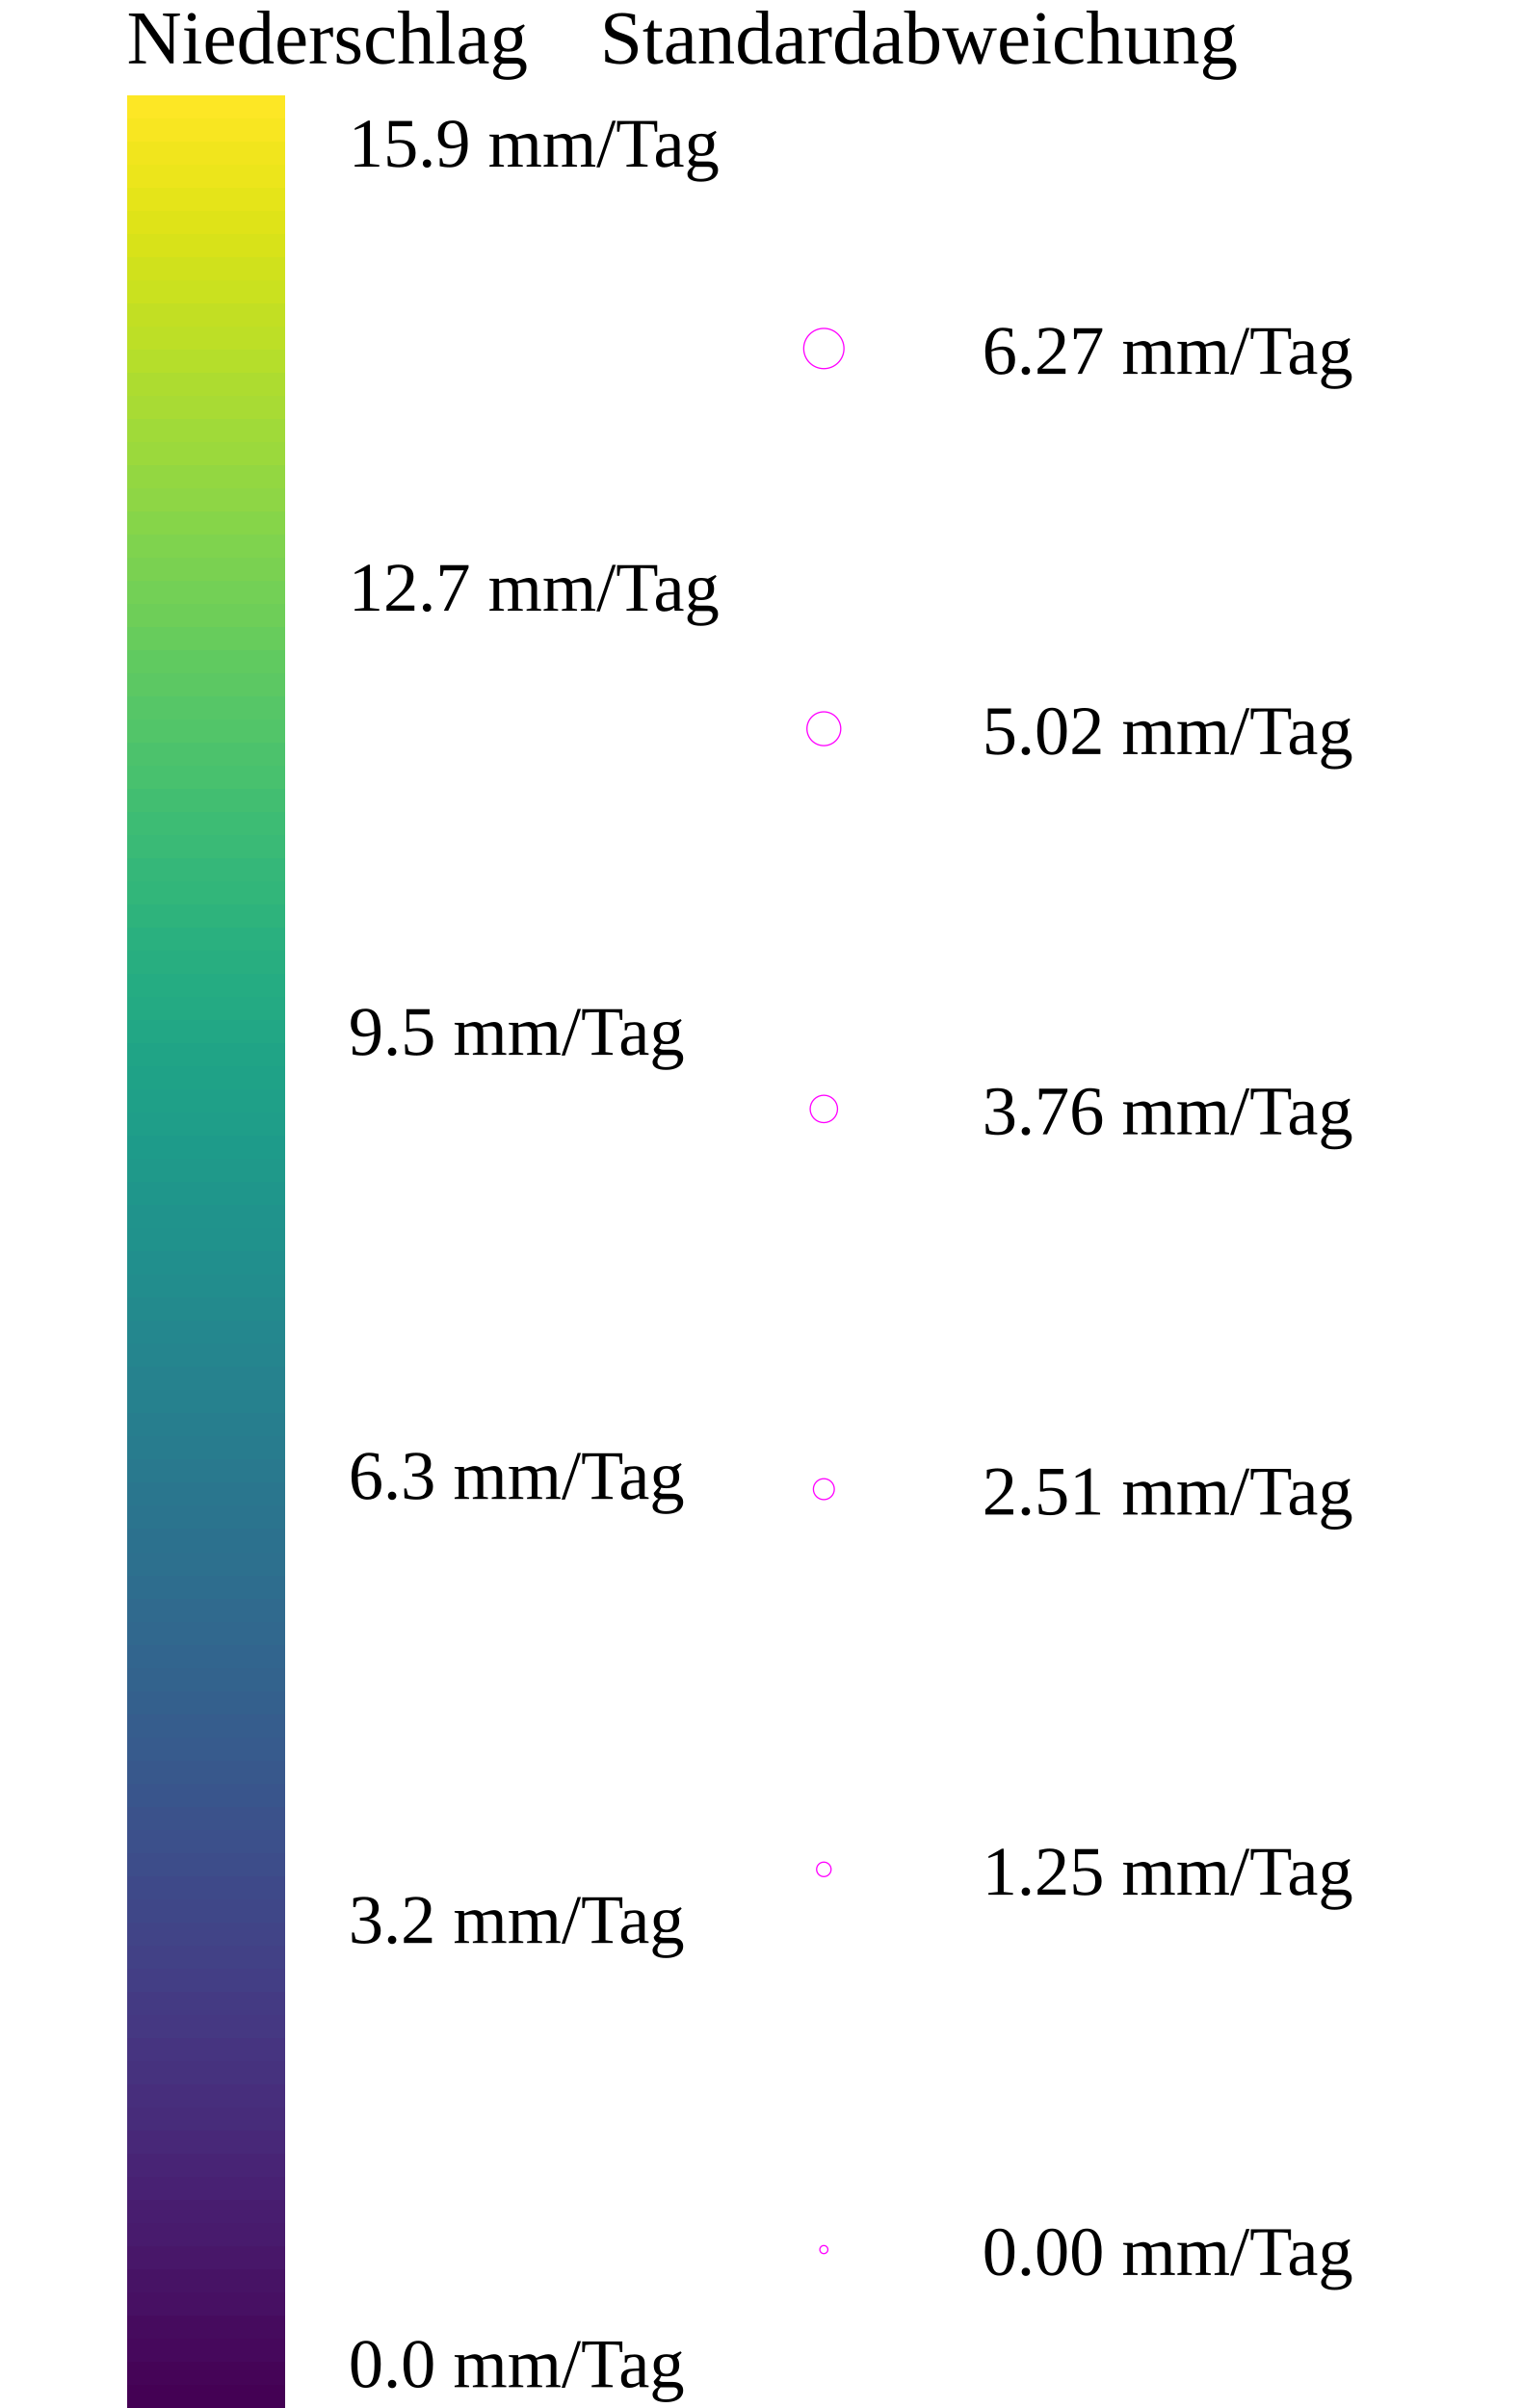
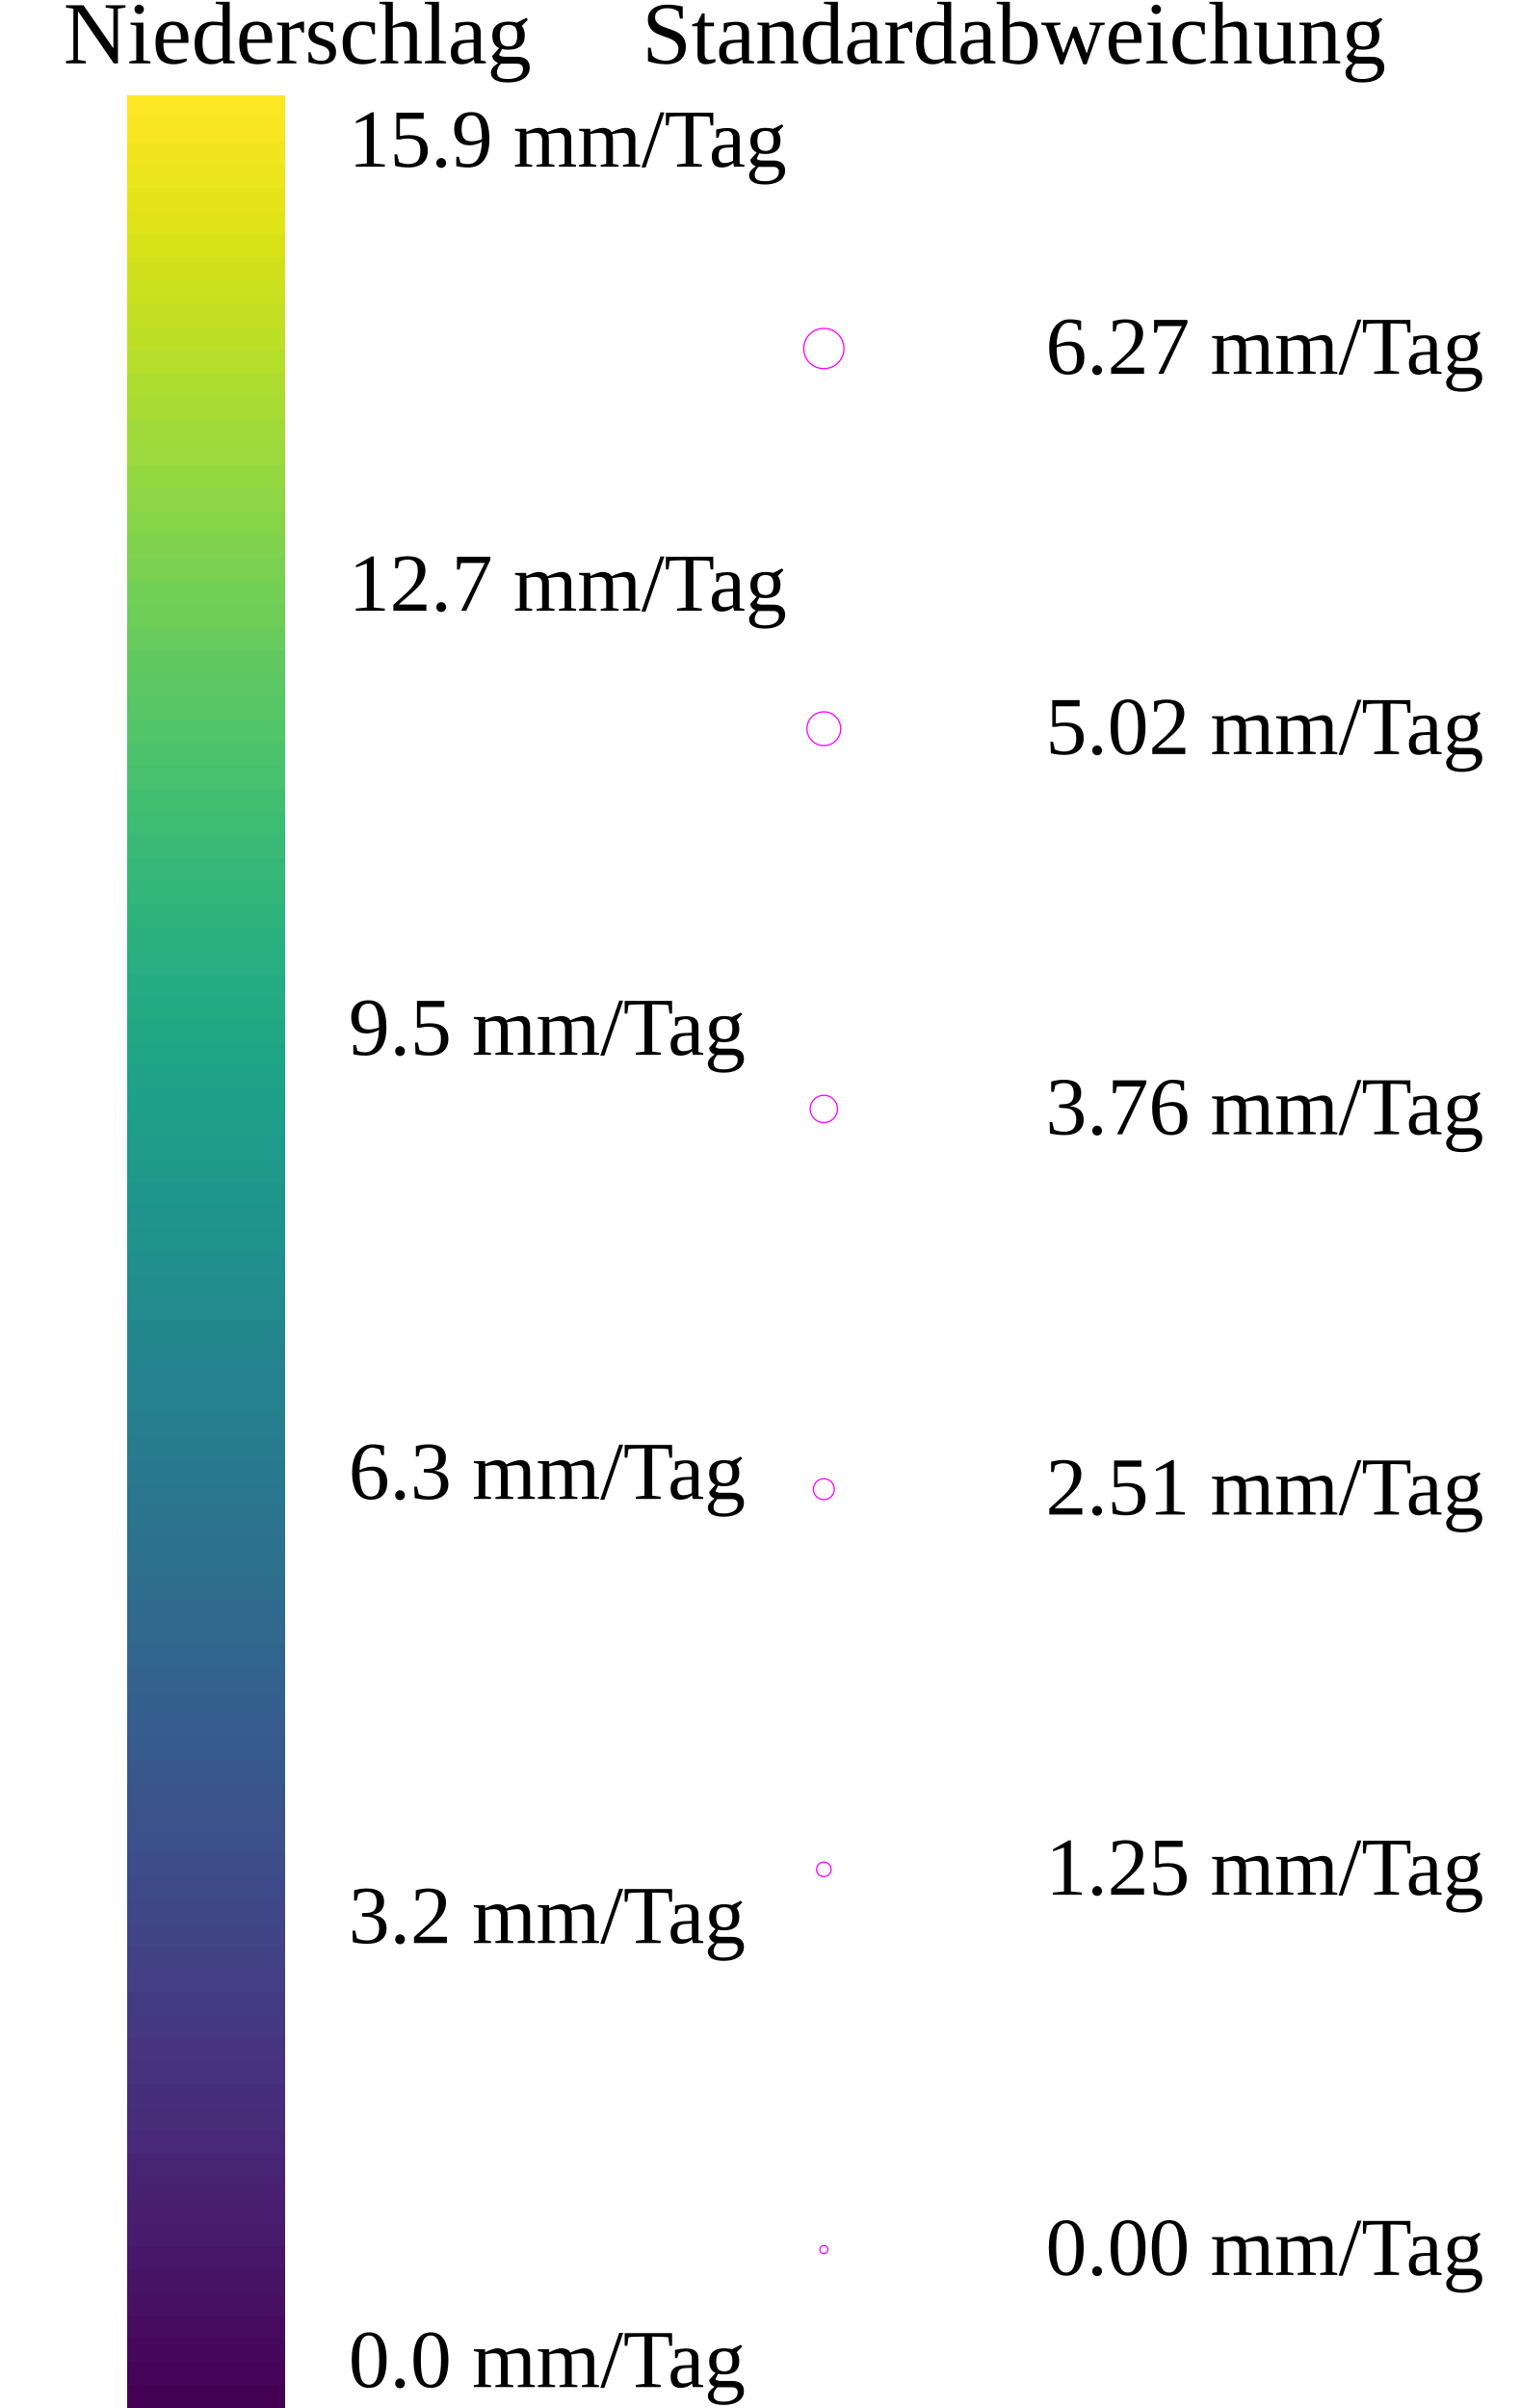
<svg xmlns="http://www.w3.org/2000/svg" width="240" height="380">
  <rect x="20" y="376.35" width="25" height="3.65" fill="#440154" shape-rendering="crispEdges" />
  <rect x="20" y="372.7" width="25" height="3.65" fill="#450457" shape-rendering="crispEdges" />
  <rect x="20" y="369.05" width="25" height="3.65" fill="#46085c" shape-rendering="crispEdges" />
  <rect x="20" y="365.4" width="25" height="3.65" fill="#460b5e" shape-rendering="crispEdges" />
  <rect x="20" y="361.75" width="25" height="3.65" fill="#471063" shape-rendering="crispEdges" />
  <rect x="20" y="358.1" width="25" height="3.65" fill="#471365" shape-rendering="crispEdges" />
  <rect x="20" y="354.45" width="25" height="3.65" fill="#481769" shape-rendering="crispEdges" />
  <rect x="20" y="350.8" width="25" height="3.65" fill="#481b6d" shape-rendering="crispEdges" />
  <rect x="20" y="347.15" width="25" height="3.65" fill="#481d6f" shape-rendering="crispEdges" />
  <rect x="20" y="343.5" width="25" height="3.65" fill="#482173" shape-rendering="crispEdges" />
  <rect x="20" y="339.85" width="25" height="3.65" fill="#482475" shape-rendering="crispEdges" />
  <rect x="20" y="336.2" width="25" height="3.65" fill="#482878" shape-rendering="crispEdges" />
  <rect x="20" y="332.55" width="25" height="3.65" fill="#472c7a" shape-rendering="crispEdges" />
  <rect x="20" y="328.9" width="25" height="3.65" fill="#472e7c" shape-rendering="crispEdges" />
  <rect x="20" y="325.25" width="25" height="3.65" fill="#46327e" shape-rendering="crispEdges" />
  <rect x="20" y="321.6" width="25" height="3.65" fill="#463480" shape-rendering="crispEdges" />
  <rect x="20" y="317.95" width="25" height="3.65" fill="#453882" shape-rendering="crispEdges" />
  <rect x="20" y="314.3" width="25" height="3.65" fill="#443a83" shape-rendering="crispEdges" />
  <rect x="20" y="310.65" width="25" height="3.65" fill="#433e85" shape-rendering="crispEdges" />
  <rect x="20" y="307" width="25" height="3.65" fill="#424186" shape-rendering="crispEdges" />
  <rect x="20" y="303.35" width="25" height="3.65" fill="#414487" shape-rendering="crispEdges" />
  <rect x="20" y="299.7" width="25" height="3.65" fill="#3f4788" shape-rendering="crispEdges" />
  <rect x="20" y="296.05" width="25" height="3.65" fill="#3e4989" shape-rendering="crispEdges" />
  <rect x="20" y="292.4" width="25" height="3.65" fill="#3d4d8a" shape-rendering="crispEdges" />
  <rect x="20" y="288.75" width="25" height="3.65" fill="#3c508b" shape-rendering="crispEdges" />
  <rect x="20" y="285.1" width="25" height="3.65" fill="#3b528b" shape-rendering="crispEdges" />
  <rect x="20" y="281.45" width="25" height="3.65" fill="#39558c" shape-rendering="crispEdges" />
  <rect x="20" y="277.8" width="25" height="3.65" fill="#38588c" shape-rendering="crispEdges" />
  <rect x="20" y="274.15" width="25" height="3.65" fill="#375b8d" shape-rendering="crispEdges" />
  <rect x="20" y="270.5" width="25" height="3.65" fill="#365d8d" shape-rendering="crispEdges" />
  <rect x="20" y="266.85" width="25" height="3.65" fill="#34608d" shape-rendering="crispEdges" />
  <rect x="20" y="263.2" width="25" height="3.65" fill="#33638d" shape-rendering="crispEdges" />
  <rect x="20" y="259.55" width="25" height="3.65" fill="#32658e" shape-rendering="crispEdges" />
  <rect x="20" y="255.9" width="25" height="3.65" fill="#31688e" shape-rendering="crispEdges" />
  <rect x="20" y="252.25" width="25" height="3.65" fill="#306a8e" shape-rendering="crispEdges" />
  <rect x="20" y="248.6" width="25" height="3.65" fill="#2e6d8e" shape-rendering="crispEdges" />
  <rect x="20" y="244.95" width="25" height="3.65" fill="#2d708e" shape-rendering="crispEdges" />
  <rect x="20" y="241.3" width="25" height="3.65" fill="#2c718e" shape-rendering="crispEdges" />
  <rect x="20" y="237.65" width="25" height="3.65" fill="#2b748e" shape-rendering="crispEdges" />
  <rect x="20" y="234" width="25" height="3.65" fill="#2a768e" shape-rendering="crispEdges" />
  <rect x="20" y="230.35" width="25" height="3.65" fill="#29798e" shape-rendering="crispEdges" />
  <rect x="20" y="226.7" width="25" height="3.65" fill="#287c8e" shape-rendering="crispEdges" />
  <rect x="20" y="223.05" width="25" height="3.65" fill="#277e8e" shape-rendering="crispEdges" />
  <rect x="20" y="219.4" width="25" height="3.65" fill="#26818e" shape-rendering="crispEdges" />
  <rect x="20" y="215.75" width="25" height="3.65" fill="#26828e" shape-rendering="crispEdges" />
  <rect x="20" y="212.1" width="25" height="3.65" fill="#25858e" shape-rendering="crispEdges" />
  <rect x="20" y="208.45" width="25" height="3.65" fill="#24878e" shape-rendering="crispEdges" />
  <rect x="20" y="204.8" width="25" height="3.65" fill="#238a8d" shape-rendering="crispEdges" />
  <rect x="20" y="201.15" width="25" height="3.65" fill="#228d8d" shape-rendering="crispEdges" />
  <rect x="20" y="197.5" width="25" height="3.65" fill="#218f8d" shape-rendering="crispEdges" />
  <rect x="20" y="193.85" width="25" height="3.65" fill="#20928c" shape-rendering="crispEdges" />
  <rect x="20" y="190.2" width="25" height="3.65" fill="#20938c" shape-rendering="crispEdges" />
  <rect x="20" y="186.55" width="25" height="3.65" fill="#1f968b" shape-rendering="crispEdges" />
  <rect x="20" y="182.9" width="25" height="3.65" fill="#1f998a" shape-rendering="crispEdges" />
  <rect x="20" y="179.25" width="25" height="3.65" fill="#1e9b8a" shape-rendering="crispEdges" />
  <rect x="20" y="175.6" width="25" height="3.65" fill="#1f9e89" shape-rendering="crispEdges" />
  <rect x="20" y="171.95" width="25" height="3.65" fill="#1fa088" shape-rendering="crispEdges" />
  <rect x="20" y="168.3" width="25" height="3.65" fill="#1fa287" shape-rendering="crispEdges" />
  <rect x="20" y="164.65" width="25" height="3.65" fill="#20a486" shape-rendering="crispEdges" />
  <rect x="20" y="161" width="25" height="3.65" fill="#22a785" shape-rendering="crispEdges" />
  <rect x="20" y="157.35" width="25" height="3.65" fill="#24aa83" shape-rendering="crispEdges" />
  <rect x="20" y="153.7" width="25" height="3.65" fill="#25ac82" shape-rendering="crispEdges" />
  <rect x="20" y="150.05" width="25" height="3.65" fill="#28ae80" shape-rendering="crispEdges" />
  <rect x="20" y="146.4" width="25" height="3.65" fill="#2ab07f" shape-rendering="crispEdges" />
  <rect x="20" y="142.75" width="25" height="3.65" fill="#2eb37c" shape-rendering="crispEdges" />
  <rect x="20" y="139.1" width="25" height="3.65" fill="#32b67a" shape-rendering="crispEdges" />
  <rect x="20" y="135.45" width="25" height="3.65" fill="#35b779" shape-rendering="crispEdges" />
  <rect x="20" y="131.8" width="25" height="3.65" fill="#3aba76" shape-rendering="crispEdges" />
  <rect x="20" y="128.15" width="25" height="3.65" fill="#3dbc74" shape-rendering="crispEdges" />
  <rect x="20" y="124.5" width="25" height="3.65" fill="#42be71" shape-rendering="crispEdges" />
  <rect x="20" y="120.85" width="25" height="3.65" fill="#48c16e" shape-rendering="crispEdges" />
  <rect x="20" y="117.2" width="25" height="3.65" fill="#4cc26c" shape-rendering="crispEdges" />
  <rect x="20" y="113.55" width="25" height="3.65" fill="#52c569" shape-rendering="crispEdges" />
  <rect x="20" y="109.9" width="25" height="3.65" fill="#56c667" shape-rendering="crispEdges" />
  <rect x="20" y="106.25" width="25" height="3.65" fill="#5cc863" shape-rendering="crispEdges" />
  <rect x="20" y="102.6" width="25" height="3.65" fill="#60ca60" shape-rendering="crispEdges" />
  <rect x="20" y="98.95" width="25" height="3.65" fill="#67cc5c" shape-rendering="crispEdges" />
  <rect x="20" y="95.3" width="25" height="3.65" fill="#6ece58" shape-rendering="crispEdges" />
  <rect x="20" y="91.65" width="25" height="3.65" fill="#73d056" shape-rendering="crispEdges" />
  <rect x="20" y="88" width="25" height="3.65" fill="#7ad151" shape-rendering="crispEdges" />
  <rect x="20" y="84.35" width="25" height="3.65" fill="#7fd34e" shape-rendering="crispEdges" />
  <rect x="20" y="80.7" width="25" height="3.65" fill="#86d549" shape-rendering="crispEdges" />
  <rect x="20" y="77.05" width="25" height="3.65" fill="#8ed645" shape-rendering="crispEdges" />
  <rect x="20" y="73.4" width="25" height="3.65" fill="#93d741" shape-rendering="crispEdges" />
  <rect x="20" y="69.75" width="25" height="3.65" fill="#9bd93c" shape-rendering="crispEdges" />
  <rect x="20" y="66.1" width="25" height="3.65" fill="#a0da39" shape-rendering="crispEdges" />
  <rect x="20" y="62.45" width="25" height="3.65" fill="#a8db34" shape-rendering="crispEdges" />
  <rect x="20" y="58.8" width="25" height="3.65" fill="#addc30" shape-rendering="crispEdges" />
  <rect x="20" y="55.15" width="25" height="3.65" fill="#b5de2b" shape-rendering="crispEdges" />
  <rect x="20" y="51.5" width="25" height="3.65" fill="#bddf26" shape-rendering="crispEdges" />
  <rect x="20" y="47.85" width="25" height="3.65" fill="#c2df23" shape-rendering="crispEdges" />
  <rect x="20" y="44.2" width="25" height="3.65" fill="#cae11f" shape-rendering="crispEdges" />
  <rect x="20" y="40.55" width="25" height="3.65" fill="#d0e11c" shape-rendering="crispEdges" />
  <rect x="20" y="36.9" width="25" height="3.65" fill="#d8e219" shape-rendering="crispEdges" />
  <rect x="20" y="33.25" width="25" height="3.65" fill="#dfe318" shape-rendering="crispEdges" />
  <rect x="20" y="29.6" width="25" height="3.65" fill="#e5e419" shape-rendering="crispEdges" />
  <rect x="20" y="25.95" width="25" height="3.65" fill="#ece51b" shape-rendering="crispEdges" />
  <rect x="20" y="22.3" width="25" height="3.65" fill="#f1e51d" shape-rendering="crispEdges" />
  <rect x="20" y="18.65" width="25" height="3.65" fill="#f8e621" shape-rendering="crispEdges" />
  <rect x="20" y="15" width="25" height="3.65" fill="#fde725" shape-rendering="crispEdges" />
-   <text x="55" y="376.7" font-size="11">0.0 mm/Tag</text>
-   <text x="55" y="306.62" font-size="11">3.2 mm/Tag</text>
-   <text x="55" y="236.54" font-size="11">6.3 mm/Tag</text>
-   <text x="55" y="166.46" font-size="11">9.5 mm/Tag</text>
-   <text x="55" y="96.38" font-size="11">12.7 mm/Tag</text>
-   <text x="55" y="26.3" font-size="11">15.9 mm/Tag</text>
-   <text x="20" y="10" font-size="12">Niederschlag</text>
+   <text x="55" y="376.7" font-size="13">0.0 mm/Tag</text>
+   <text x="55" y="306.62" font-size="13">3.2 mm/Tag</text>
+   <text x="55" y="236.54" font-size="13">6.3 mm/Tag</text>
+   <text x="55" y="166.46" font-size="13">9.5 mm/Tag</text>
+   <text x="55" y="96.38" font-size="13">12.7 mm/Tag</text>
+   <text x="55" y="26.3" font-size="13">15.9 mm/Tag</text>
+   <text x="10" y="10" font-size="14">Niederschlag</text>
  <g transform="translate(130,55)">
    <circle r="3.175" fill="none" stroke="#FF00FF" stroke-width="0.2" />
  </g>
-   <text x="155" y="59" font-size="11">6.27 mm/Tag</text>
+   <text x="165" y="59" font-size="13">6.27 mm/Tag</text>
  <g transform="translate(130,115)">
    <circle r="2.667" fill="none" stroke="#FF00FF" stroke-width="0.2" />
  </g>
-   <text x="155" y="119" font-size="11">5.02 mm/Tag</text>
+   <text x="165" y="119" font-size="13">5.02 mm/Tag</text>
  <g transform="translate(130,175)">
    <circle r="2.159" fill="none" stroke="#FF00FF" stroke-width="0.2" />
  </g>
-   <text x="155" y="179" font-size="11">3.76 mm/Tag</text>
+   <text x="165" y="179" font-size="13">3.76 mm/Tag</text>
  <g transform="translate(130,235)">
    <circle r="1.651" fill="none" stroke="#FF00FF" stroke-width="0.2" />
  </g>
-   <text x="155" y="239" font-size="11">2.51 mm/Tag</text>
+   <text x="165" y="239" font-size="13">2.51 mm/Tag</text>
  <g transform="translate(130,295)">
    <circle r="1.143" fill="none" stroke="#FF00FF" stroke-width="0.2" />
  </g>
-   <text x="155" y="299" font-size="11">1.25 mm/Tag</text>
+   <text x="165" y="299" font-size="13">1.25 mm/Tag</text>
  <g transform="translate(130,355)">
    <circle r="0.635" fill="none" stroke="#FF00FF" stroke-width="0.2" />
  </g>
-   <text x="155" y="359" font-size="11">0.00 mm/Tag</text>
-   <text x="145" y="10" text-anchor="middle" font-size="12">Standardabweichung</text>
+   <text x="165" y="359" font-size="13">0.00 mm/Tag</text>
+   <text x="160" y="10" text-anchor="middle" font-size="14">Standardabweichung</text>
</svg>
